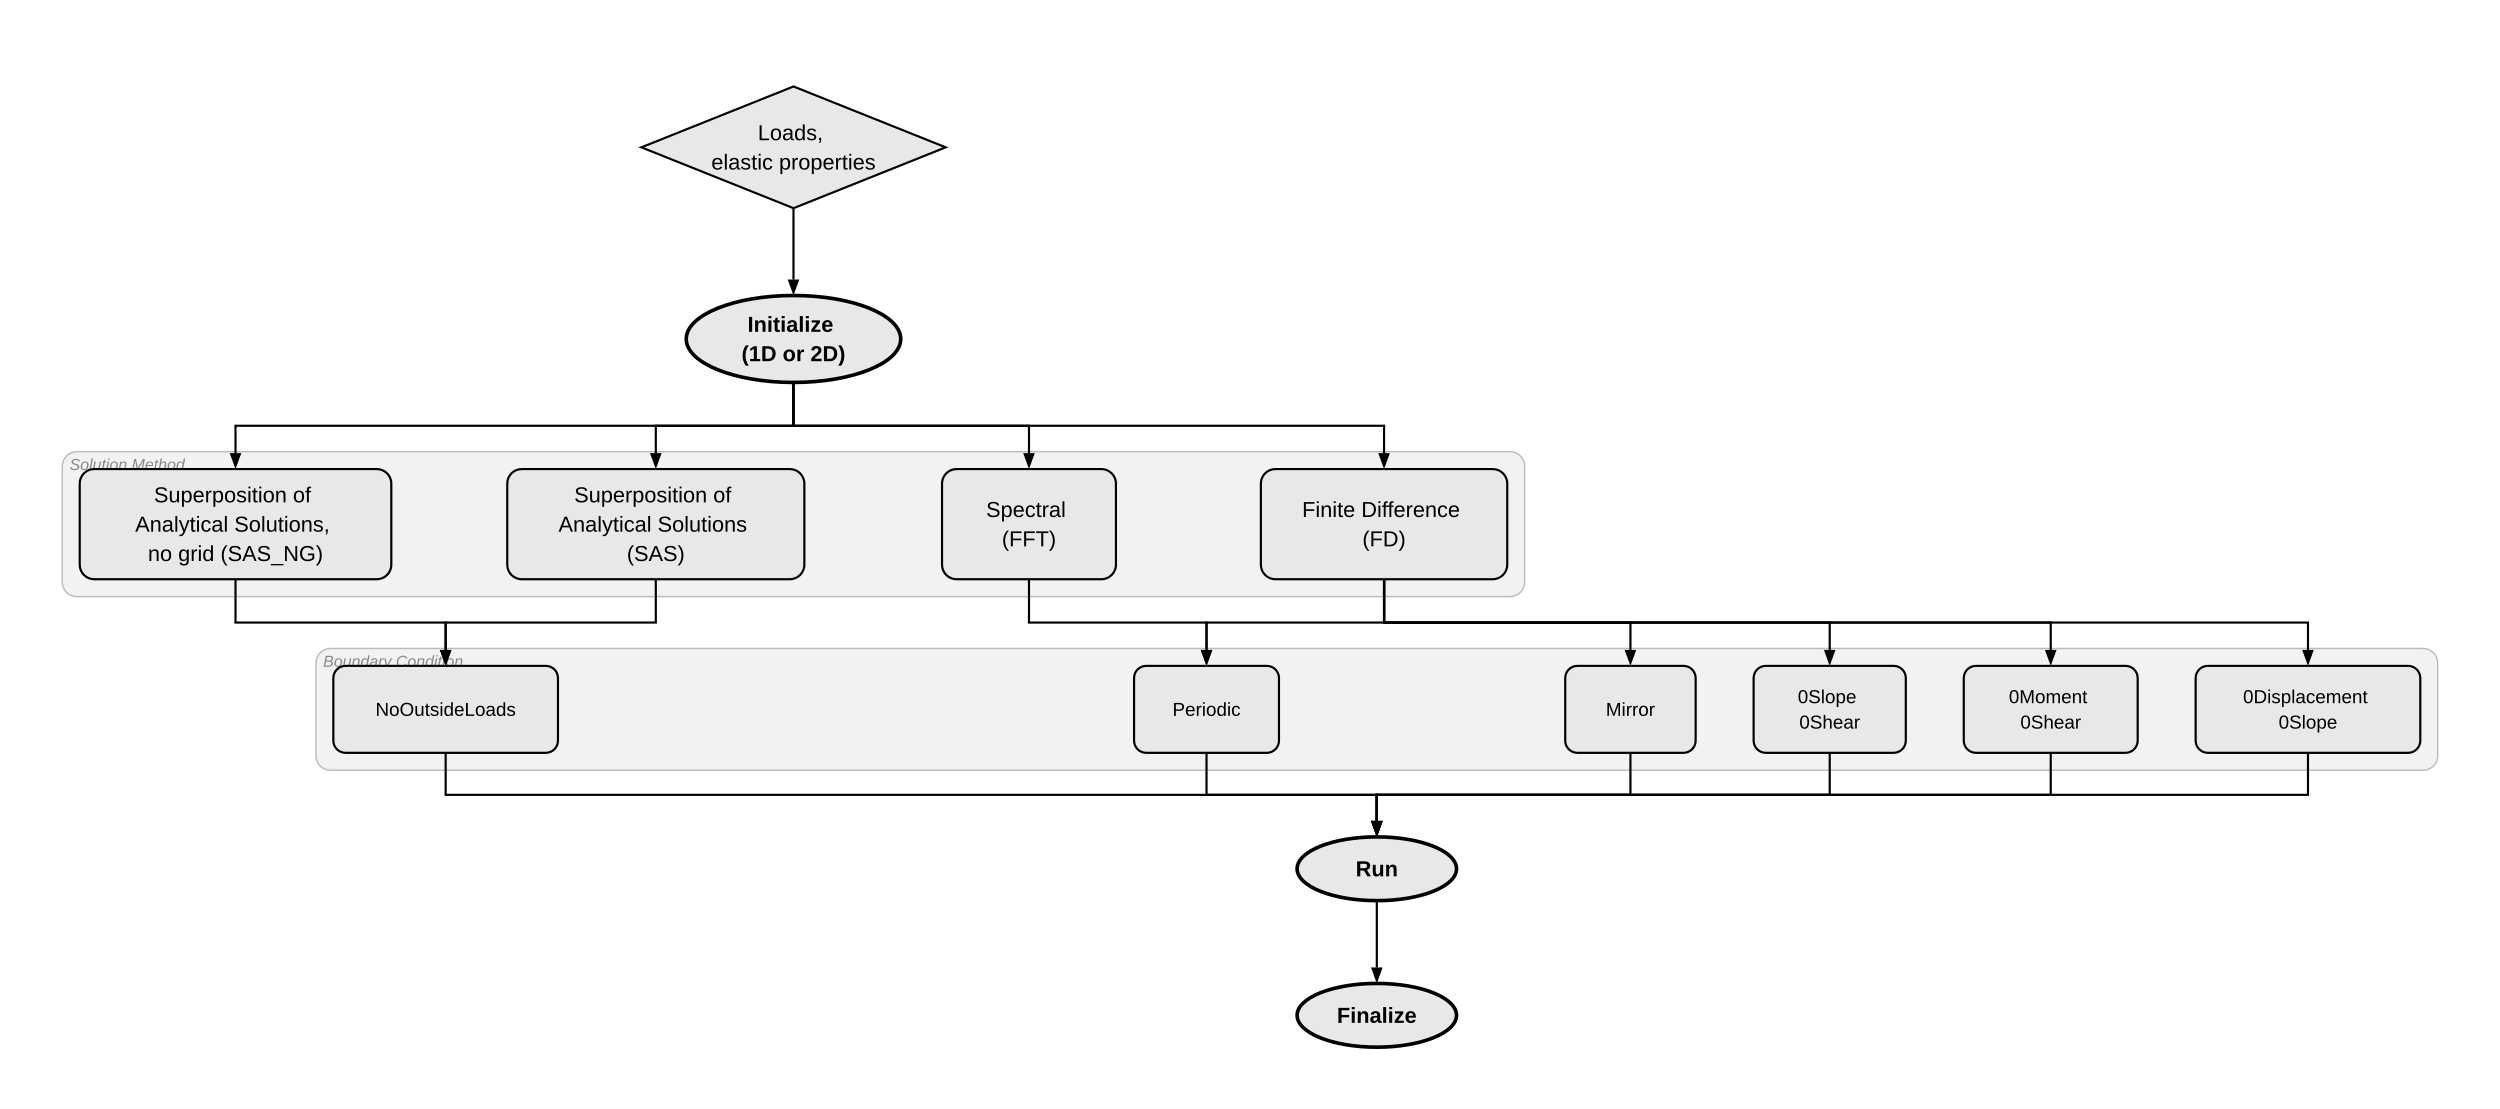
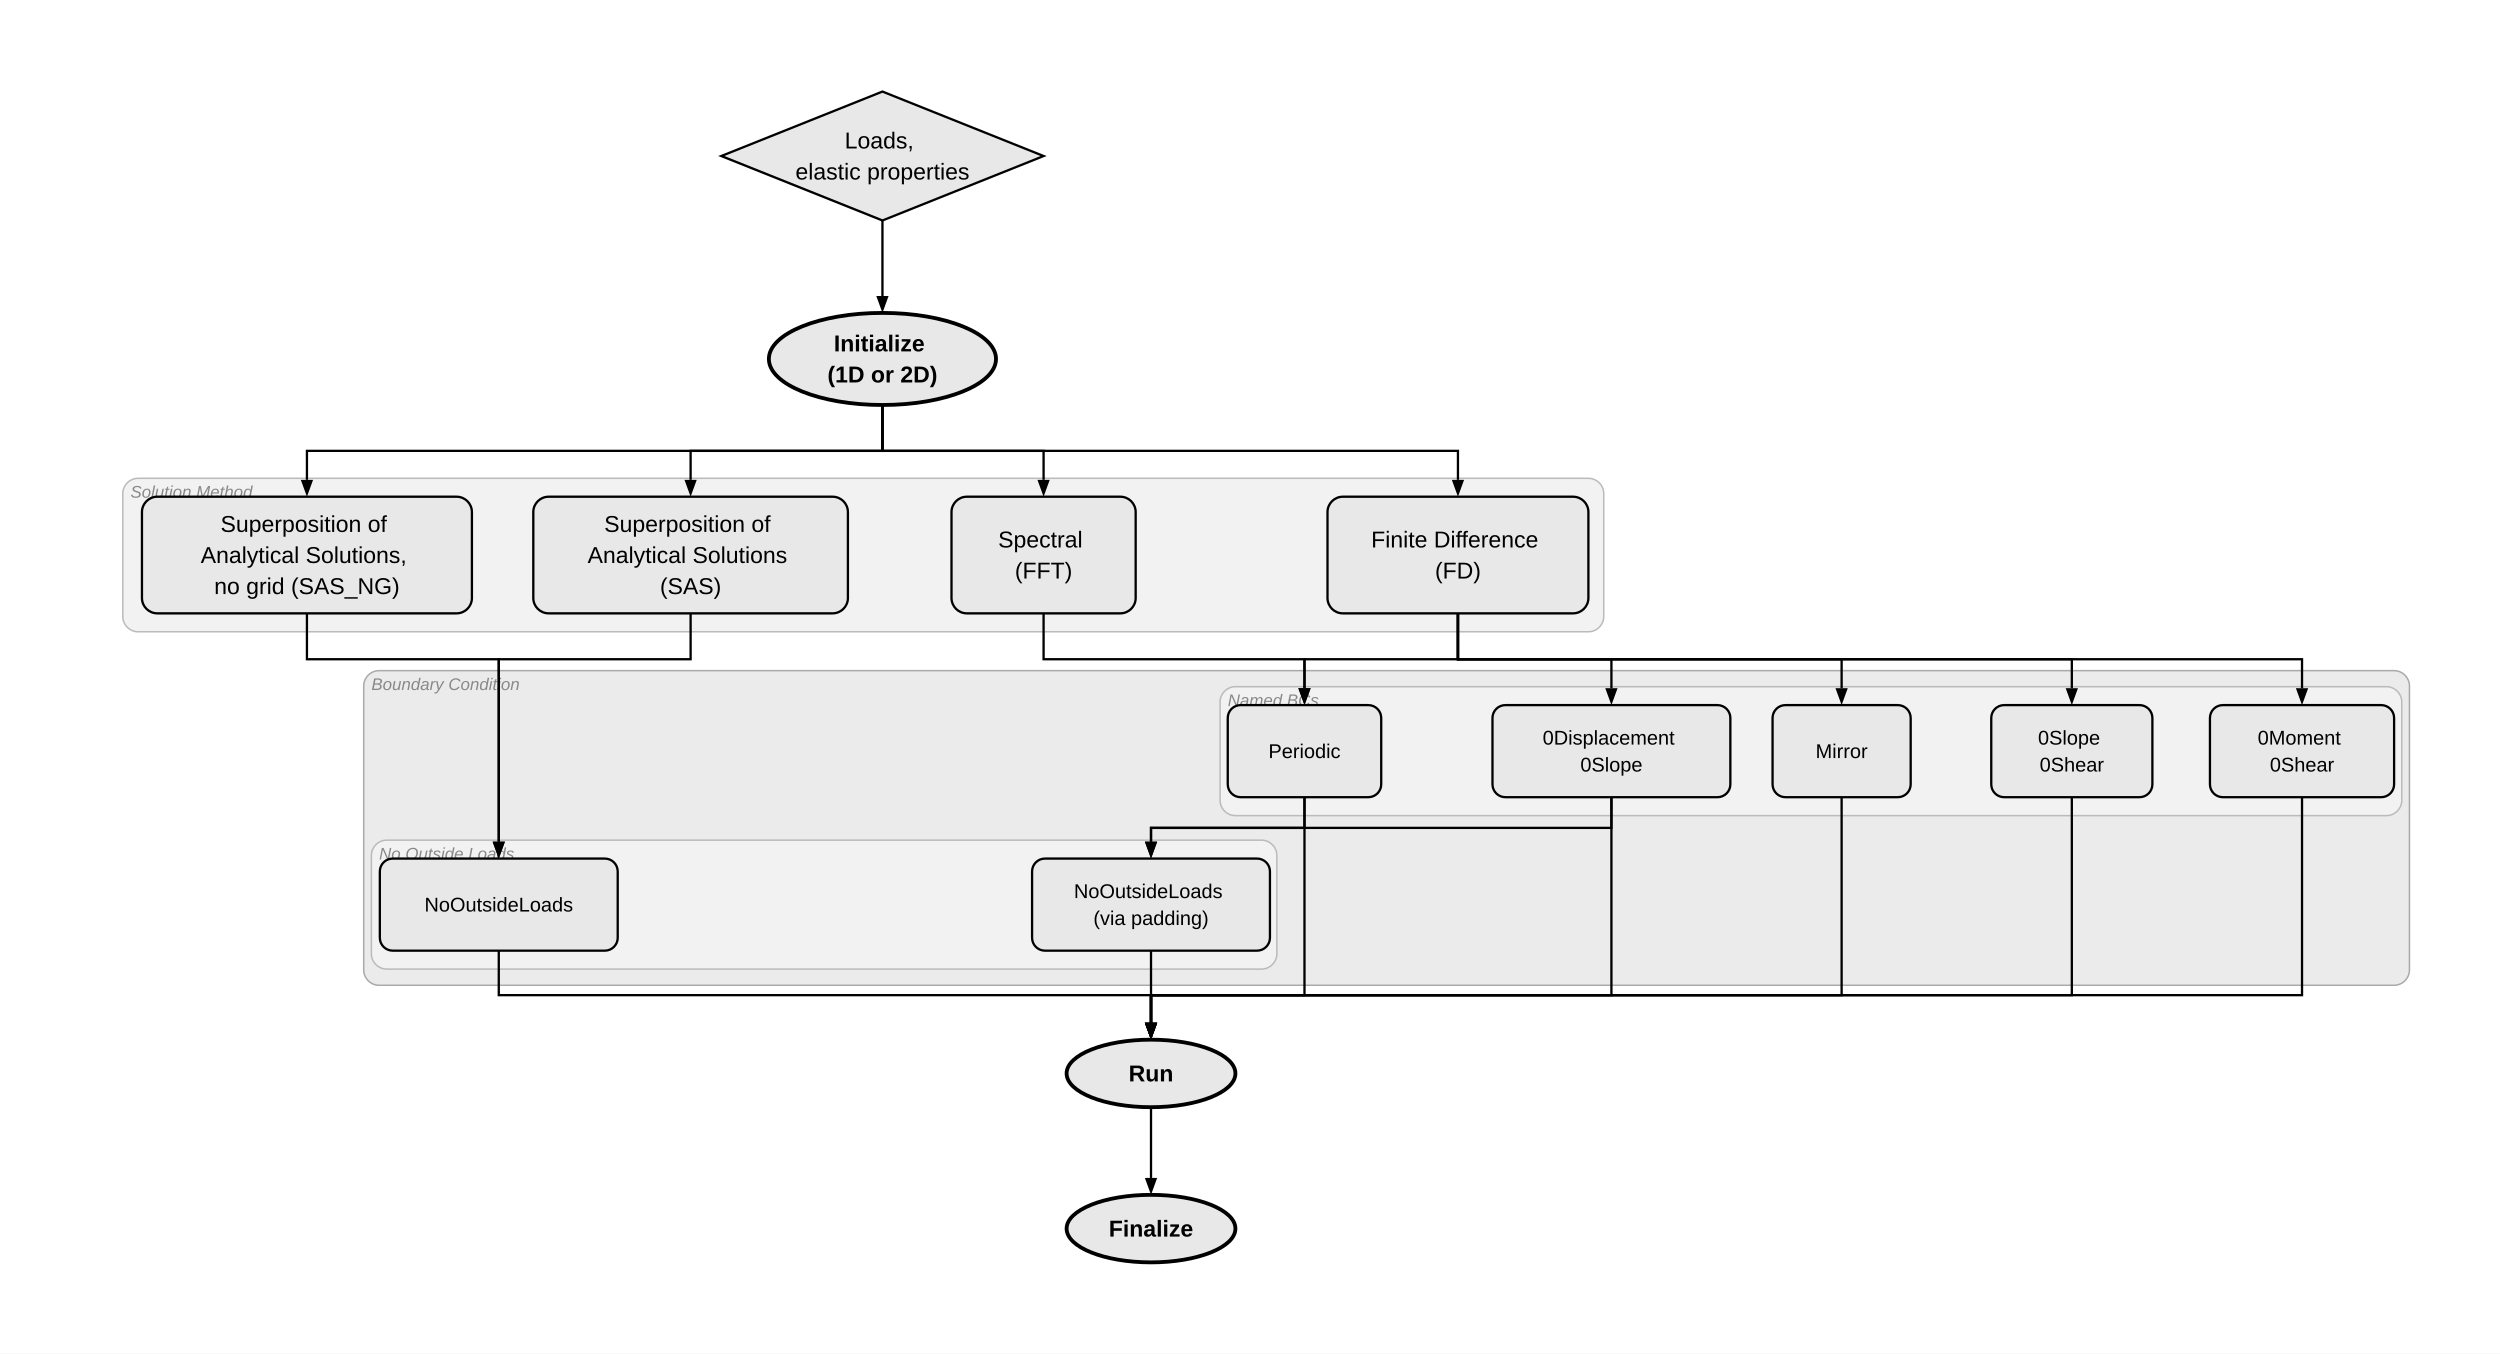
- <svg xmlns="http://www.w3.org/2000/svg" width="1725" height="765" viewBox="0 0 1725 765">
+ <svg xmlns="http://www.w3.org/2000/svg" width="1629" height="882" viewBox="0 0 1629 882">
  <defs>
    <marker id="arr" markerWidth="11" markerHeight="8" refX="0" refY="4" orient="auto" markerUnits="userSpaceOnUse">
      <polygon points="0,0 11,4 0,8" fill="#000000" />
    </marker>
  </defs>
-   <rect width="1725" height="765" fill="white" />
-   <rect x="43.00" y="311.66" width="1009.0" height="100.0" rx="10.00" ry="10.00" fill="#F2F2F2" stroke="#BBBBBB" stroke-width="1.0" />
+   <rect width="1629" height="882" fill="white" />
+   <rect x="80.00" y="311.66" width="965.0" height="100.0" rx="10.00" ry="10.00" fill="#F2F2F2" stroke="#BBBBBB" stroke-width="1.0" />
  <text font-family="Arial,Helvetica,sans-serif" font-size="11" font-weight="normal" font-style="italic" fill="#888888">
-     <tspan x="48.00" y="316.66" dominant-baseline="hanging">Solution Method</tspan>
+     <tspan x="85.00" y="316.66" dominant-baseline="hanging">Solution Method</tspan>
  </text>
-   <rect x="218.00" y="447.45" width="1464.0" height="84.0" rx="10.00" ry="10.00" fill="#F2F2F2" stroke="#BBBBBB" stroke-width="1.0" />
+   <rect x="237.00" y="437.00" width="1333.0" height="205.0" rx="10.00" ry="10.00" fill="#EBEBEB" stroke="#AAAAAA" stroke-width="1.0" />
  <text font-family="Arial,Helvetica,sans-serif" font-size="11" font-weight="normal" font-style="italic" fill="#888888">
-     <tspan x="223.00" y="452.45" dominant-baseline="hanging">Boundary Condition</tspan>
+     <tspan x="242.00" y="442.00" dominant-baseline="hanging">Boundary Condition</tspan>
  </text>
-   <line x1="547.50" y1="143.66" x2="547.50" y2="192.89" stroke="#000000" stroke-width="1.5" marker-end="url(#arr)" />
-   <polyline points="547.50,263.89 547.50,293.78 162.50,293.78 162.50,312.66" fill="none" stroke="#000000" stroke-width="1.5" marker-end="url(#arr)" />
-   <polyline points="547.50,263.89 547.50,293.78 452.50,293.78 452.50,312.66" fill="none" stroke="#000000" stroke-width="1.5" marker-end="url(#arr)" />
-   <polyline points="547.50,263.89 547.50,293.78 710.00,293.78 710.00,312.66" fill="none" stroke="#000000" stroke-width="1.5" marker-end="url(#arr)" />
-   <polyline points="547.50,263.89 547.50,293.78 955.00,293.78 955.00,312.66" fill="none" stroke="#000000" stroke-width="1.5" marker-end="url(#arr)" />
-   <polyline points="162.50,399.66 162.50,429.56 307.50,429.56 307.50,448.45" fill="none" stroke="#000000" stroke-width="1.5" marker-end="url(#arr)" />
-   <polyline points="452.50,399.66 452.50,429.56 307.50,429.56 307.50,448.45" fill="none" stroke="#000000" stroke-width="1.5" marker-end="url(#arr)" />
-   <polyline points="710.00,399.66 710.00,429.56 832.50,429.56 832.50,448.45" fill="none" stroke="#000000" stroke-width="1.5" marker-end="url(#arr)" />
-   <polyline points="955.00,399.66 955.00,429.56 832.50,429.56 832.50,448.45" fill="none" stroke="#000000" stroke-width="1.5" marker-end="url(#arr)" />
-   <polyline points="955.00,399.66 955.00,429.56 1125.00,429.56 1125.00,448.45" fill="none" stroke="#000000" stroke-width="1.5" marker-end="url(#arr)" />
-   <polyline points="955.00,399.66 955.00,429.56 1262.50,429.56 1262.50,448.45" fill="none" stroke="#000000" stroke-width="1.5" marker-end="url(#arr)" />
-   <polyline points="955.00,399.66 955.00,429.56 1415.00,429.56 1415.00,448.45" fill="none" stroke="#000000" stroke-width="1.5" marker-end="url(#arr)" />
-   <polyline points="955.00,399.66 955.00,429.56 1592.50,429.56 1592.50,448.45" fill="none" stroke="#000000" stroke-width="1.5" marker-end="url(#arr)" />
-   <polyline points="307.50,519.45 307.50,548.45 950.00,548.45 950.00,566.45" fill="none" stroke="#000000" stroke-width="1.5" marker-end="url(#arr)" />
-   <polyline points="832.50,519.45 832.50,548.45 950.00,548.45 950.00,566.45" fill="none" stroke="#000000" stroke-width="1.5" marker-end="url(#arr)" />
-   <polyline points="1125.00,519.45 1125.00,548.45 950.00,548.45 950.00,566.45" fill="none" stroke="#000000" stroke-width="1.5" marker-end="url(#arr)" />
-   <polyline points="1262.50,519.45 1262.50,548.45 950.00,548.45 950.00,566.45" fill="none" stroke="#000000" stroke-width="1.5" marker-end="url(#arr)" />
-   <polyline points="1415.00,519.45 1415.00,548.45 950.00,548.45 950.00,566.45" fill="none" stroke="#000000" stroke-width="1.5" marker-end="url(#arr)" />
-   <polyline points="1592.50,519.45 1592.50,548.45 950.00,548.45 950.00,566.45" fill="none" stroke="#000000" stroke-width="1.5" marker-end="url(#arr)" />
-   <line x1="950.00" y1="621.45" x2="950.00" y2="667.56" stroke="#000000" stroke-width="1.5" marker-end="url(#arr)" />
-   <polygon points="547.50,59.66 652.50,101.66 547.50,143.66 442.50,101.66" fill="#E8E8E8" stroke="#000000" stroke-width="1.5" />
+   <rect x="795.00" y="447.45" width="770.0" height="84.0" rx="10.00" ry="10.00" fill="#F2F2F2" stroke="#BBBBBB" stroke-width="1.0" />
+   <text font-family="Arial,Helvetica,sans-serif" font-size="11" font-weight="normal" font-style="italic" fill="#888888">
+     <tspan x="800.00" y="452.45" dominant-baseline="hanging">Named BCs</tspan>
+   </text>
+   <rect x="242.00" y="547.45" width="590.0" height="84.0" rx="10.00" ry="10.00" fill="#F2F2F2" stroke="#BBBBBB" stroke-width="1.0" />
+   <text font-family="Arial,Helvetica,sans-serif" font-size="11" font-weight="normal" font-style="italic" fill="#888888">
+     <tspan x="247.00" y="552.45" dominant-baseline="hanging">No Outside Loads</tspan>
+   </text>
+   <line x1="575.00" y1="143.66" x2="575.00" y2="192.89" stroke="#000000" stroke-width="1.5" marker-end="url(#arr)" />
+   <polyline points="575.00,263.89 575.00,293.78 200.00,293.78 200.00,312.66" fill="none" stroke="#000000" stroke-width="1.5" marker-end="url(#arr)" />
+   <polyline points="575.00,263.89 575.00,293.78 450.00,293.78 450.00,312.66" fill="none" stroke="#000000" stroke-width="1.5" marker-end="url(#arr)" />
+   <polyline points="575.00,263.89 575.00,293.78 680.00,293.78 680.00,312.66" fill="none" stroke="#000000" stroke-width="1.5" marker-end="url(#arr)" />
+   <polyline points="575.00,263.89 575.00,293.78 950.00,293.78 950.00,312.66" fill="none" stroke="#000000" stroke-width="1.5" marker-end="url(#arr)" />
+   <polyline points="200.00,399.66 200.00,429.56 325.00,429.56 325.00,548.45" fill="none" stroke="#000000" stroke-width="1.5" marker-end="url(#arr)" />
+   <polyline points="450.00,399.66 450.00,429.56 325.00,429.56 325.00,548.45" fill="none" stroke="#000000" stroke-width="1.5" marker-end="url(#arr)" />
+   <polyline points="680.00,399.66 680.00,429.56 850.00,429.56 850.00,448.45" fill="none" stroke="#000000" stroke-width="1.5" marker-end="url(#arr)" />
+   <polyline points="950.00,399.66 950.00,429.56 850.00,429.56 850.00,448.45" fill="none" stroke="#000000" stroke-width="1.5" marker-end="url(#arr)" />
+   <polyline points="950.00,399.66 950.00,429.56 1050.00,429.56 1050.00,448.45" fill="none" stroke="#000000" stroke-width="1.5" marker-end="url(#arr)" />
+   <polyline points="950.00,399.66 950.00,429.56 1200.00,429.56 1200.00,448.45" fill="none" stroke="#000000" stroke-width="1.5" marker-end="url(#arr)" />
+   <polyline points="950.00,399.66 950.00,429.56 1350.00,429.56 1350.00,448.45" fill="none" stroke="#000000" stroke-width="1.5" marker-end="url(#arr)" />
+   <polyline points="950.00,399.66 950.00,429.56 1500.00,429.56 1500.00,448.45" fill="none" stroke="#000000" stroke-width="1.5" marker-end="url(#arr)" />
+   <polyline points="850.00,519.45 850.00,539.45 750.00,539.45 750.00,548.45" fill="none" stroke="#000000" stroke-width="1.5" marker-end="url(#arr)" />
+   <polyline points="1050.00,519.45 1050.00,539.45 750.00,539.45 750.00,548.45" fill="none" stroke="#000000" stroke-width="1.5" marker-end="url(#arr)" />
+   <line x1="750.00" y1="619.45" x2="750.00" y2="666.45" stroke="#000000" stroke-width="1.5" marker-end="url(#arr)" />
+   <polyline points="850.00,519.45 850.00,648.45 750.00,648.45 750.00,666.45" fill="none" stroke="#000000" stroke-width="1.5" marker-end="url(#arr)" />
+   <polyline points="1050.00,519.45 1050.00,648.45 750.00,648.45 750.00,666.45" fill="none" stroke="#000000" stroke-width="1.5" marker-end="url(#arr)" />
+   <polyline points="325.00,619.45 325.00,648.45 750.00,648.45 750.00,666.45" fill="none" stroke="#000000" stroke-width="1.5" marker-end="url(#arr)" />
+   <polyline points="1200.00,519.45 1200.00,648.45 750.00,648.45 750.00,666.45" fill="none" stroke="#000000" stroke-width="1.5" marker-end="url(#arr)" />
+   <polyline points="1350.00,519.45 1350.00,648.45 750.00,648.45 750.00,666.45" fill="none" stroke="#000000" stroke-width="1.5" marker-end="url(#arr)" />
+   <polyline points="1500.00,519.45 1500.00,648.45 750.00,648.45 750.00,666.45" fill="none" stroke="#000000" stroke-width="1.5" marker-end="url(#arr)" />
+   <line x1="750.00" y1="721.45" x2="750.00" y2="767.56" stroke="#000000" stroke-width="1.5" marker-end="url(#arr)" />
+   <polygon points="575.00,59.66 680.00,101.66 575.00,143.66 470.00,101.66" fill="#E8E8E8" stroke="#000000" stroke-width="1.5" />
  <text text-anchor="middle" font-family="Arial,Helvetica,sans-serif" font-size="15" font-weight="normal">
-     <tspan x="547.50" y="91.53" dominant-baseline="central">Loads,</tspan>
-     <tspan x="547.50" y="111.78" dominant-baseline="central">elastic properties</tspan>
+     <tspan x="575.00" y="91.53" dominant-baseline="central">Loads,</tspan>
+     <tspan x="575.00" y="111.78" dominant-baseline="central">elastic properties</tspan>
  </text>
-   <ellipse cx="547.50" cy="233.89" rx="74.00" ry="30.00" fill="#E8E8E8" stroke="#000000" stroke-width="2.5" />
+   <ellipse cx="575.00" cy="233.89" rx="74.00" ry="30.00" fill="#E8E8E8" stroke="#000000" stroke-width="2.5" />
  <text text-anchor="middle" font-family="Arial,Helvetica,sans-serif" font-size="15" font-weight="bold">
-     <tspan x="547.50" y="223.76" dominant-baseline="central">Initialize</tspan>
-     <tspan x="547.50" y="244.01" dominant-baseline="central">(1D or 2D)</tspan>
+     <tspan x="575.00" y="223.76" dominant-baseline="central">Initialize</tspan>
+     <tspan x="575.00" y="244.01" dominant-baseline="central">(1D or 2D)</tspan>
  </text>
-   <rect x="55.00" y="323.66" width="215.0" height="76.0" rx="10.00" ry="10.00" fill="#E8E8E8" stroke="#000000" stroke-width="1.5" />
+   <rect x="92.50" y="323.66" width="215.0" height="76.0" rx="10.00" ry="10.00" fill="#E8E8E8" stroke="#000000" stroke-width="1.5" />
  <text text-anchor="middle" font-family="Arial,Helvetica,sans-serif" font-size="15" font-weight="normal">
-     <tspan x="162.50" y="341.41" dominant-baseline="central">Superposition of</tspan>
-     <tspan x="162.50" y="361.66" dominant-baseline="central">Analytical Solutions,</tspan>
-     <tspan x="162.50" y="381.91" dominant-baseline="central">no grid (SAS_NG)</tspan>
+     <tspan x="200.00" y="341.41" dominant-baseline="central">Superposition of</tspan>
+     <tspan x="200.00" y="361.66" dominant-baseline="central">Analytical Solutions,</tspan>
+     <tspan x="200.00" y="381.91" dominant-baseline="central">no grid (SAS_NG)</tspan>
  </text>
-   <rect x="350.00" y="323.66" width="205.0" height="76.0" rx="10.00" ry="10.00" fill="#E8E8E8" stroke="#000000" stroke-width="1.5" />
+   <rect x="347.50" y="323.66" width="205.0" height="76.0" rx="10.00" ry="10.00" fill="#E8E8E8" stroke="#000000" stroke-width="1.5" />
  <text text-anchor="middle" font-family="Arial,Helvetica,sans-serif" font-size="15" font-weight="normal">
-     <tspan x="452.50" y="341.41" dominant-baseline="central">Superposition of</tspan>
-     <tspan x="452.50" y="361.66" dominant-baseline="central">Analytical Solutions</tspan>
-     <tspan x="452.50" y="381.91" dominant-baseline="central">(SAS)</tspan>
+     <tspan x="450.00" y="341.41" dominant-baseline="central">Superposition of</tspan>
+     <tspan x="450.00" y="361.66" dominant-baseline="central">Analytical Solutions</tspan>
+     <tspan x="450.00" y="381.91" dominant-baseline="central">(SAS)</tspan>
  </text>
-   <rect x="650.00" y="323.66" width="120.0" height="76.0" rx="10.00" ry="10.00" fill="#E8E8E8" stroke="#000000" stroke-width="1.5" />
+   <rect x="620.00" y="323.66" width="120.0" height="76.0" rx="10.00" ry="10.00" fill="#E8E8E8" stroke="#000000" stroke-width="1.5" />
  <text text-anchor="middle" font-family="Arial,Helvetica,sans-serif" font-size="15" font-weight="normal">
-     <tspan x="710.00" y="351.54" dominant-baseline="central">Spectral</tspan>
-     <tspan x="710.00" y="371.79" dominant-baseline="central">(FFT)</tspan>
+     <tspan x="680.00" y="351.54" dominant-baseline="central">Spectral</tspan>
+     <tspan x="680.00" y="371.79" dominant-baseline="central">(FFT)</tspan>
  </text>
-   <rect x="870.00" y="323.66" width="170.0" height="76.0" rx="10.00" ry="10.00" fill="#E8E8E8" stroke="#000000" stroke-width="1.5" />
+   <rect x="865.00" y="323.66" width="170.0" height="76.0" rx="10.00" ry="10.00" fill="#E8E8E8" stroke="#000000" stroke-width="1.5" />
  <text text-anchor="middle" font-family="Arial,Helvetica,sans-serif" font-size="15" font-weight="normal">
-     <tspan x="955.00" y="351.54" dominant-baseline="central">Finite Difference</tspan>
-     <tspan x="955.00" y="371.79" dominant-baseline="central">(FD)</tspan>
+     <tspan x="950.00" y="351.54" dominant-baseline="central">Finite Difference</tspan>
+     <tspan x="950.00" y="371.79" dominant-baseline="central">(FD)</tspan>
  </text>
-   <rect x="230.00" y="459.45" width="155.0" height="60.0" rx="8.40" ry="8.40" fill="#E8E8E8" stroke="#000000" stroke-width="1.5" />
+   <rect x="800.00" y="459.45" width="100.0" height="60.0" rx="8.40" ry="8.40" fill="#E8E8E8" stroke="#000000" stroke-width="1.5" />
  <text text-anchor="middle" font-family="Arial,Helvetica,sans-serif" font-size="13" font-weight="normal">
-     <tspan x="307.50" y="489.45" dominant-baseline="central">NoOutsideLoads</tspan>
+     <tspan x="850.00" y="489.45" dominant-baseline="central">Periodic</tspan>
  </text>
-   <rect x="782.50" y="459.45" width="100.0" height="60.0" rx="8.40" ry="8.40" fill="#E8E8E8" stroke="#000000" stroke-width="1.5" />
+   <rect x="972.50" y="459.45" width="155.0" height="60.0" rx="8.40" ry="8.40" fill="#E8E8E8" stroke="#000000" stroke-width="1.5" />
  <text text-anchor="middle" font-family="Arial,Helvetica,sans-serif" font-size="13" font-weight="normal">
-     <tspan x="832.50" y="489.45" dominant-baseline="central">Periodic</tspan>
+     <tspan x="1050.00" y="480.68" dominant-baseline="central">0Displacement</tspan>
+     <tspan x="1050.00" y="498.23" dominant-baseline="central">0Slope</tspan>
  </text>
-   <rect x="1080.00" y="459.45" width="90.0" height="60.0" rx="8.40" ry="8.40" fill="#E8E8E8" stroke="#000000" stroke-width="1.5" />
+   <rect x="1155.00" y="459.45" width="90.0" height="60.0" rx="8.40" ry="8.40" fill="#E8E8E8" stroke="#000000" stroke-width="1.5" />
  <text text-anchor="middle" font-family="Arial,Helvetica,sans-serif" font-size="13" font-weight="normal">
-     <tspan x="1125.00" y="489.45" dominant-baseline="central">Mirror</tspan>
+     <tspan x="1200.00" y="489.45" dominant-baseline="central">Mirror</tspan>
  </text>
-   <rect x="1210.00" y="459.45" width="105.0" height="60.0" rx="8.40" ry="8.40" fill="#E8E8E8" stroke="#000000" stroke-width="1.5" />
+   <rect x="1297.50" y="459.45" width="105.0" height="60.0" rx="8.40" ry="8.40" fill="#E8E8E8" stroke="#000000" stroke-width="1.5" />
  <text text-anchor="middle" font-family="Arial,Helvetica,sans-serif" font-size="13" font-weight="normal">
-     <tspan x="1262.50" y="480.68" dominant-baseline="central">0Slope</tspan>
-     <tspan x="1262.50" y="498.23" dominant-baseline="central">0Shear</tspan>
+     <tspan x="1350.00" y="480.68" dominant-baseline="central">0Slope</tspan>
+     <tspan x="1350.00" y="498.23" dominant-baseline="central">0Shear</tspan>
  </text>
-   <rect x="1355.00" y="459.45" width="120.0" height="60.0" rx="8.40" ry="8.40" fill="#E8E8E8" stroke="#000000" stroke-width="1.5" />
+   <rect x="1440.00" y="459.45" width="120.0" height="60.0" rx="8.40" ry="8.40" fill="#E8E8E8" stroke="#000000" stroke-width="1.5" />
  <text text-anchor="middle" font-family="Arial,Helvetica,sans-serif" font-size="13" font-weight="normal">
-     <tspan x="1415.00" y="480.68" dominant-baseline="central">0Moment</tspan>
-     <tspan x="1415.00" y="498.23" dominant-baseline="central">0Shear</tspan>
+     <tspan x="1500.00" y="480.68" dominant-baseline="central">0Moment</tspan>
+     <tspan x="1500.00" y="498.23" dominant-baseline="central">0Shear</tspan>
  </text>
-   <rect x="1515.00" y="459.45" width="155.0" height="60.0" rx="8.40" ry="8.40" fill="#E8E8E8" stroke="#000000" stroke-width="1.5" />
+   <rect x="247.50" y="559.45" width="155.0" height="60.0" rx="8.40" ry="8.40" fill="#E8E8E8" stroke="#000000" stroke-width="1.5" />
  <text text-anchor="middle" font-family="Arial,Helvetica,sans-serif" font-size="13" font-weight="normal">
-     <tspan x="1592.50" y="480.68" dominant-baseline="central">0Displacement</tspan>
-     <tspan x="1592.50" y="498.23" dominant-baseline="central">0Slope</tspan>
+     <tspan x="325.00" y="589.45" dominant-baseline="central">NoOutsideLoads</tspan>
  </text>
-   <ellipse cx="950.00" cy="599.45" rx="55.00" ry="22.00" fill="#E8E8E8" stroke="#000000" stroke-width="2.5" />
+   <rect x="672.50" y="559.45" width="155.0" height="60.0" rx="8.40" ry="8.40" fill="#E8E8E8" stroke="#000000" stroke-width="1.5" />
+   <text text-anchor="middle" font-family="Arial,Helvetica,sans-serif" font-size="13" font-weight="normal">
+     <tspan x="750.00" y="580.68" dominant-baseline="central">NoOutsideLoads</tspan>
+     <tspan x="750.00" y="598.23" dominant-baseline="central">(via padding)</tspan>
+   </text>
+   <ellipse cx="750.00" cy="699.45" rx="55.00" ry="22.00" fill="#E8E8E8" stroke="#000000" stroke-width="2.5" />
  <text text-anchor="middle" font-family="Arial,Helvetica,sans-serif" font-size="15" font-weight="bold">
-     <tspan x="950.00" y="599.45" dominant-baseline="central">Run</tspan>
+     <tspan x="750.00" y="699.45" dominant-baseline="central">Run</tspan>
  </text>
-   <ellipse cx="950.00" cy="700.56" rx="55.00" ry="22.00" fill="#E8E8E8" stroke="#000000" stroke-width="2.5" />
+   <ellipse cx="750.00" cy="800.56" rx="55.00" ry="22.00" fill="#E8E8E8" stroke="#000000" stroke-width="2.5" />
  <text text-anchor="middle" font-family="Arial,Helvetica,sans-serif" font-size="15" font-weight="bold">
-     <tspan x="950.00" y="700.56" dominant-baseline="central">Finalize</tspan>
+     <tspan x="750.00" y="800.56" dominant-baseline="central">Finalize</tspan>
  </text>
</svg>
